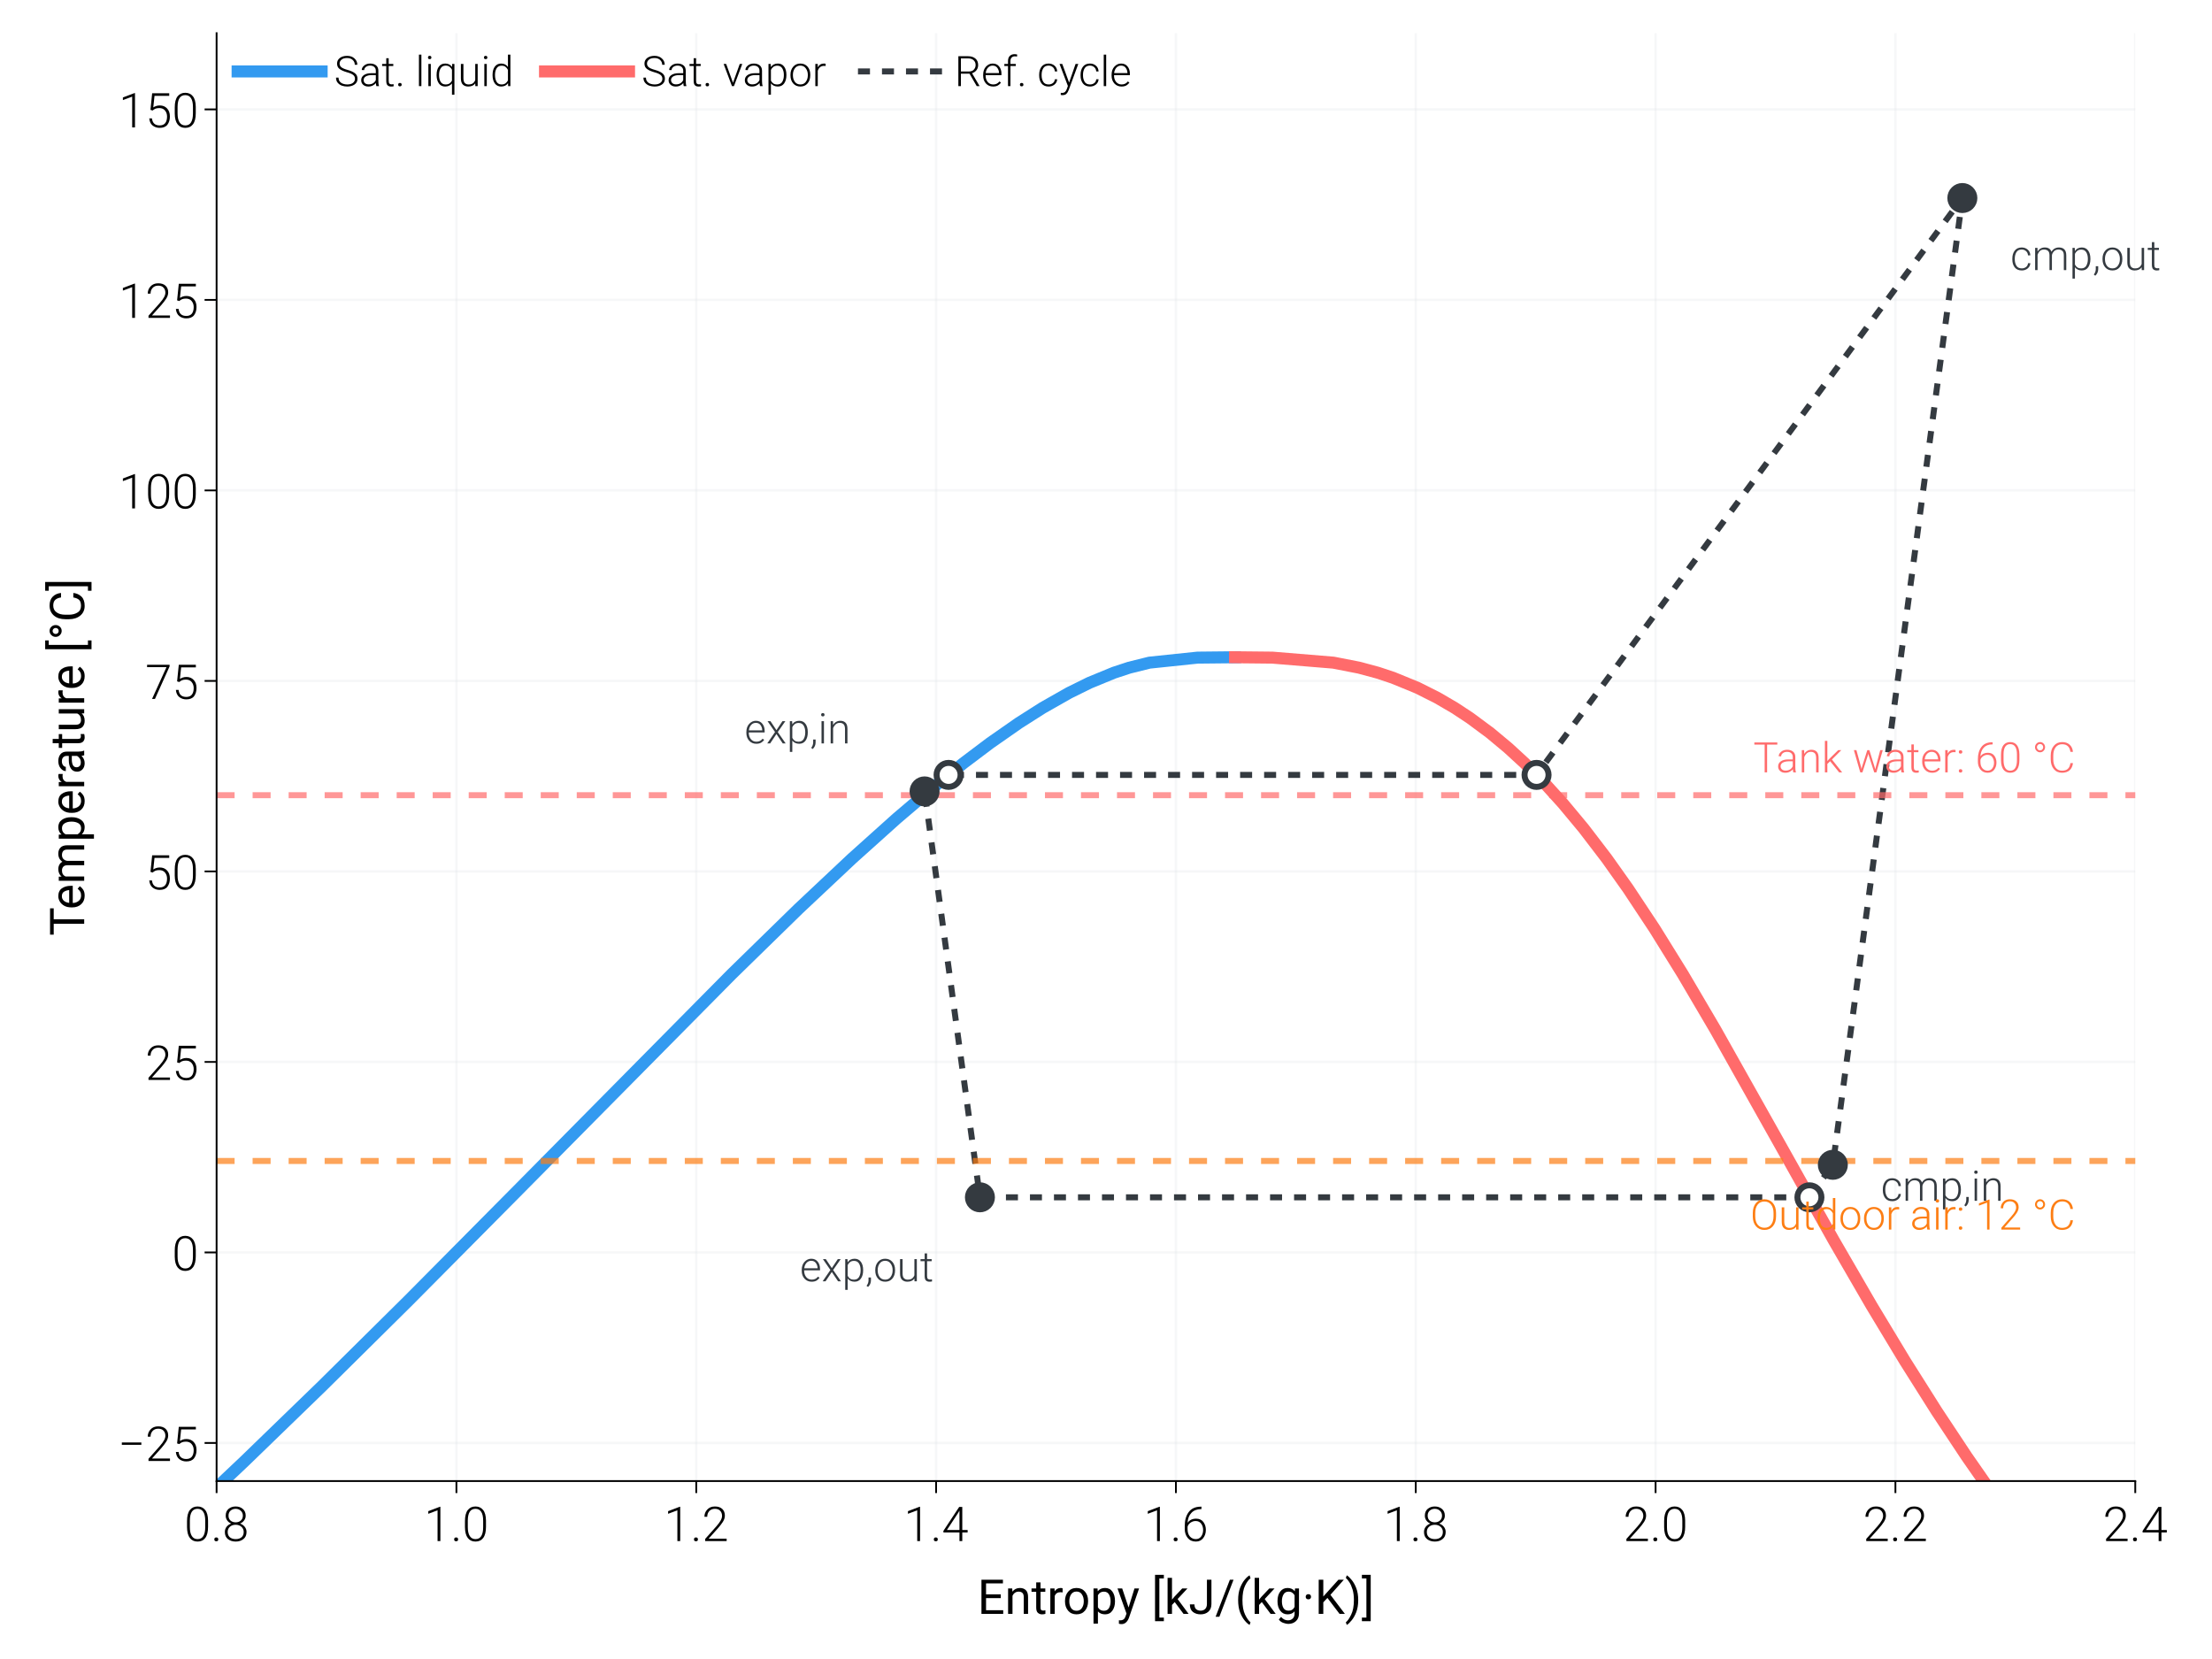
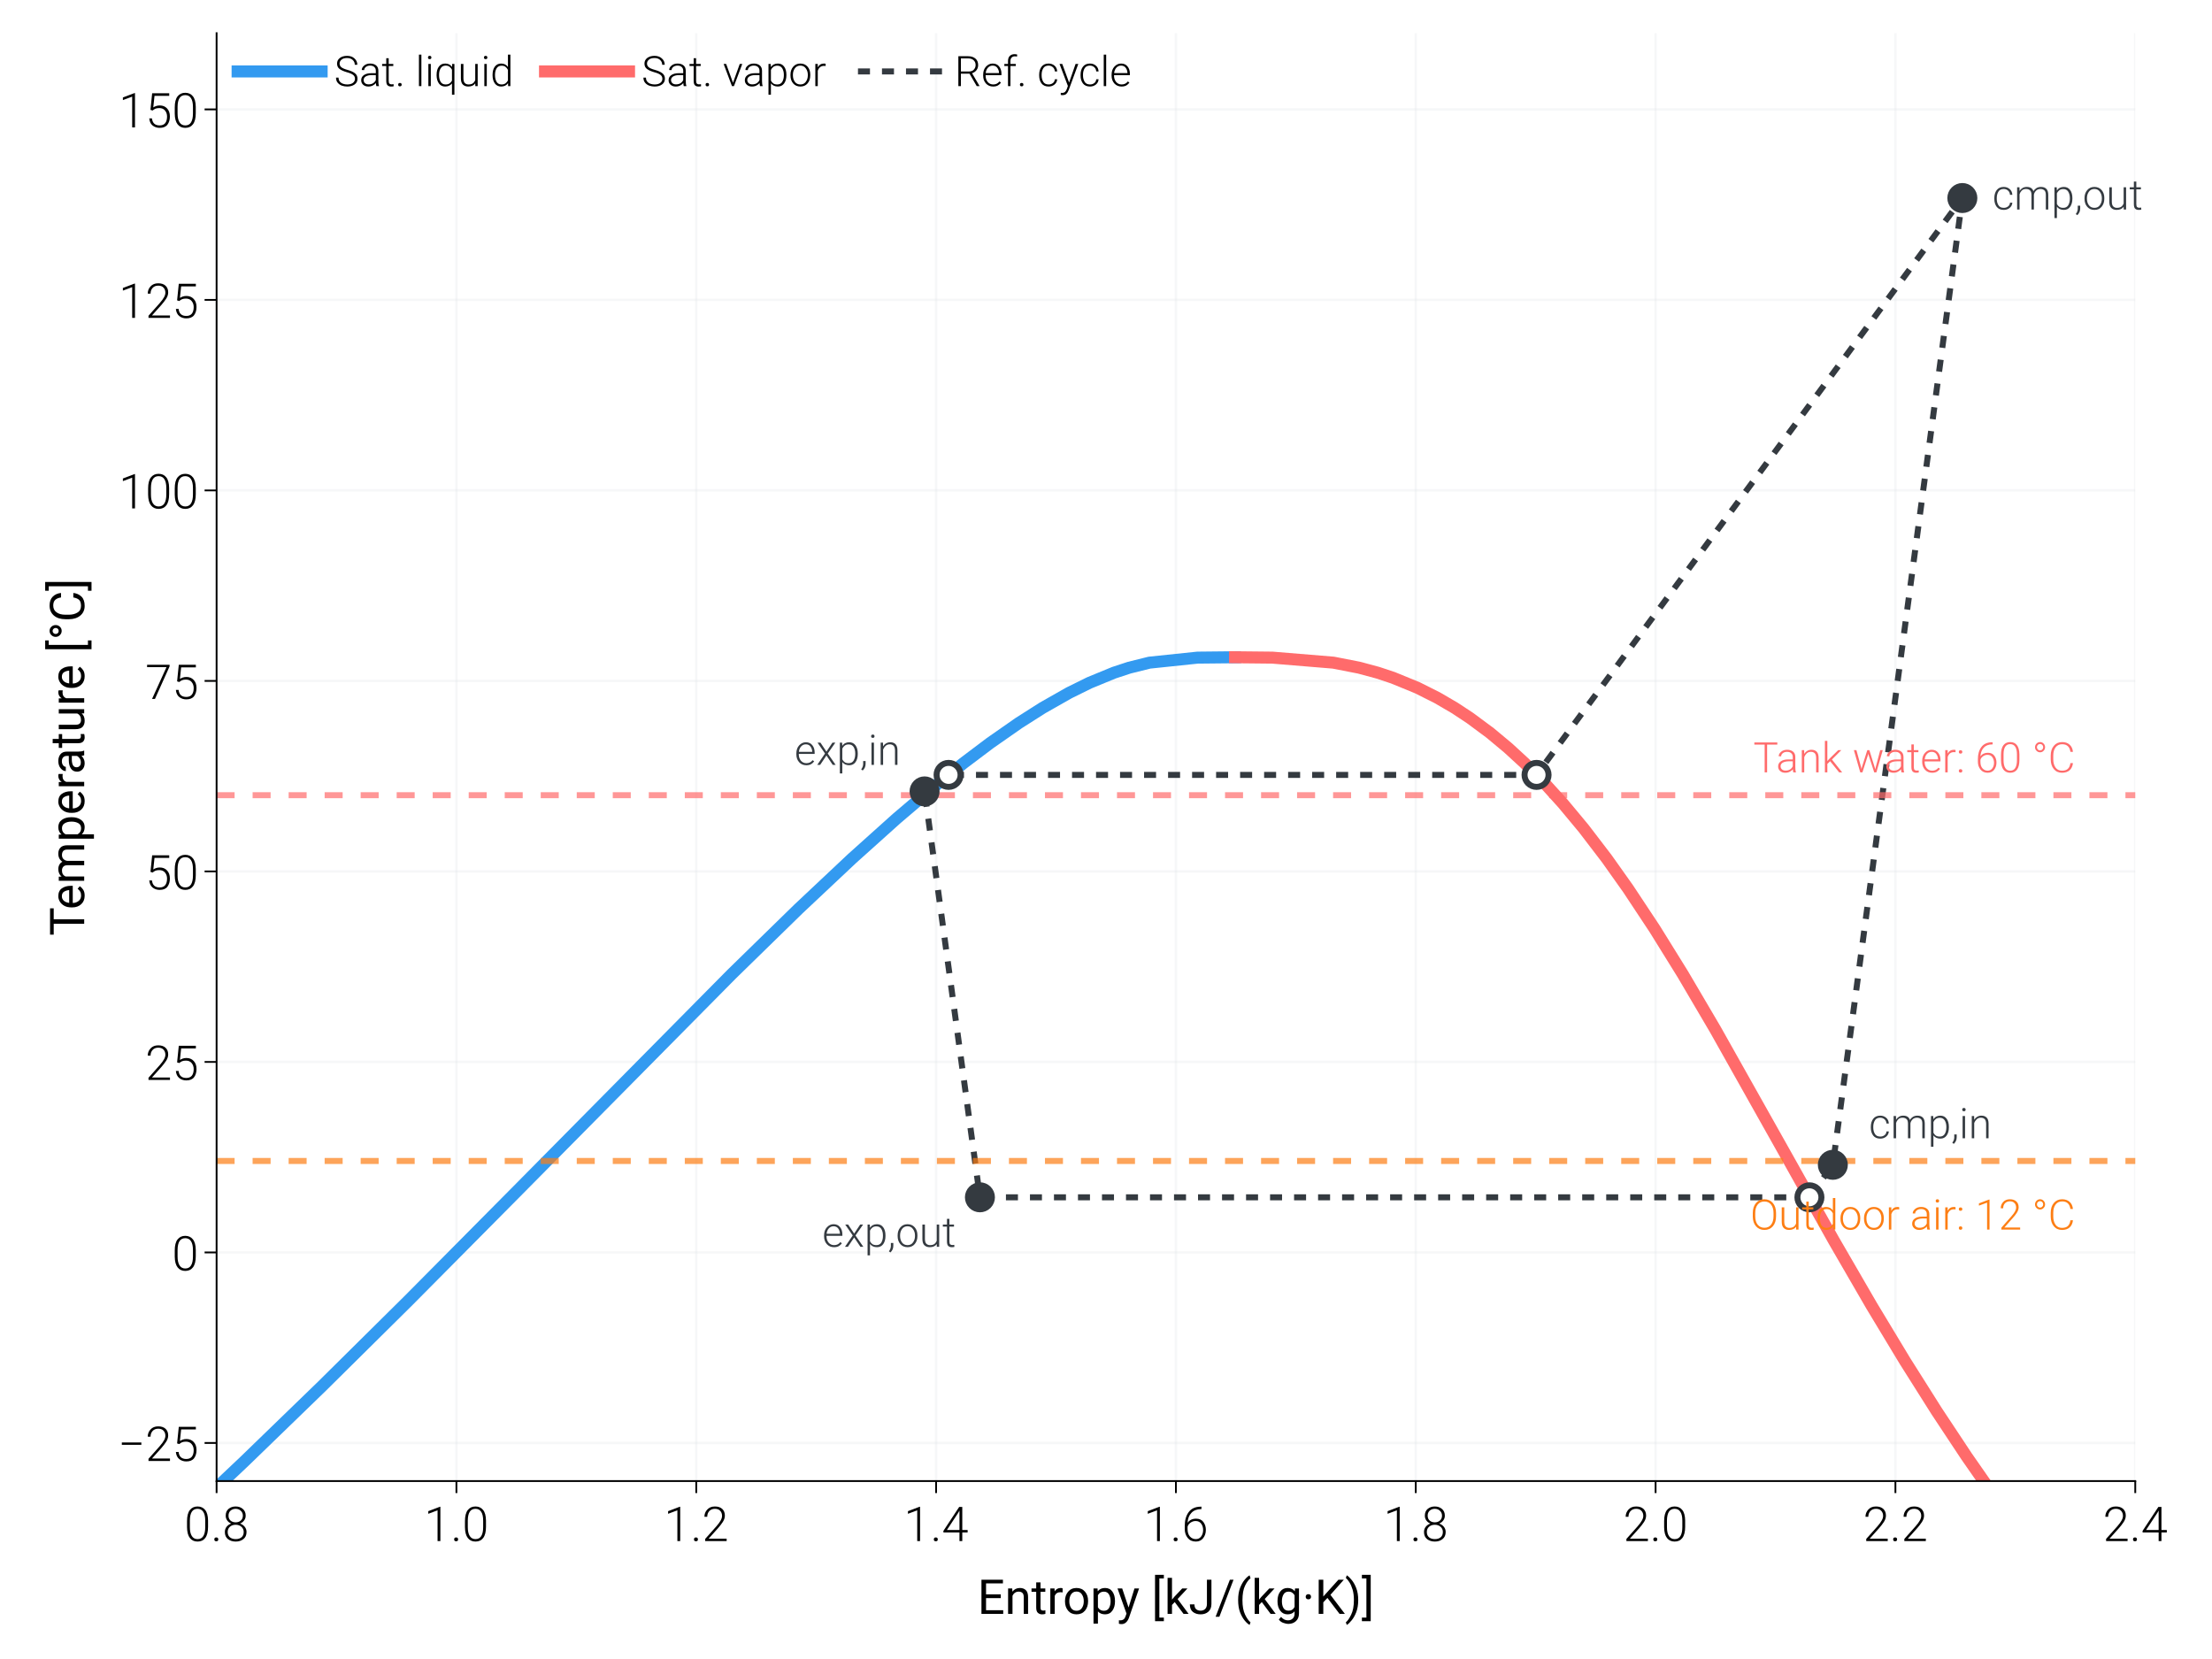
<svg xmlns="http://www.w3.org/2000/svg" xmlns:xlink="http://www.w3.org/1999/xlink" width="368.504pt" height="276.378pt" viewBox="0 0 368.504 276.378" version="1.1">
  <defs>
    <style type="text/css">*{stroke-linejoin: round; stroke-linecap: butt}</style>
  </defs>
  <g id="figure_1">
    <g id="patch_1">
      <path d="M 0 276.378  L 368.504 276.378  L 368.504 0  L 0 0  z " style="fill: #ffffff" />
    </g>
    <g id="axes_1">
      <g id="patch_2">
        <path d="M 36.083 246.733  L 355.719 246.733  L 355.719 5.528  L 36.083 5.528  z " style="fill: #ffffff" />
      </g>
      <g id="matplotlib.axis_1">
        <g id="xtick_1">
          <g id="line2d_1">
-             <path d="M 36.083 246.733  L 36.083 5.528  " clip-path="url(#p9227ae2754)" style="fill: none; stroke: #dee2e6; stroke-opacity: 0.25; stroke-width: 0.4; stroke-linecap: square" />
+             <path d="M 36.083 246.733  L 36.083 5.528  " clip-path="url(#pb46b924757)" style="fill: none; stroke: #dee2e6; stroke-opacity: 0.25; stroke-width: 0.4; stroke-linecap: square" />
          </g>
          <g id="line2d_2">
            <defs>
              <path id="m7b1bc71937" d="M 0 0  L 0 2  " style="stroke: #000000; stroke-width: 0.3" />
            </defs>
            <g>
              <use xlink:href="#m7b1bc71937" x="36.083" y="246.733" style="stroke: #000000; stroke-width: 0.3" />
            </g>
          </g>
          <g id="text_1">
            <text style="font-weight: 300; font-size: 8px; font-family: 'Roboto', 'Lato', 'Inter', 'Open Sans', 'Arial', 'Helvetica', 'Paperlogy', 'Noto Sans CJK KR', 'Pretendard', 'Gothic A1', 'Freesentation', 'AppleGothic', 'Malgun Gothic', sans-serif; text-anchor: middle" x="36.083" y="256.733" transform="rotate(-0 36.08258 256.7329)">0.8</text>
          </g>
        </g>
        <g id="xtick_2">
          <g id="line2d_3">
-             <path d="M 76.037 246.733  L 76.037 5.528  " clip-path="url(#p9227ae2754)" style="fill: none; stroke: #dee2e6; stroke-opacity: 0.25; stroke-width: 0.4; stroke-linecap: square" />
+             <path d="M 76.037 246.733  L 76.037 5.528  " clip-path="url(#pb46b924757)" style="fill: none; stroke: #dee2e6; stroke-opacity: 0.25; stroke-width: 0.4; stroke-linecap: square" />
          </g>
          <g id="line2d_4">
            <g>
              <use xlink:href="#m7b1bc71937" x="76.037" y="246.733" style="stroke: #000000; stroke-width: 0.3" />
            </g>
          </g>
          <g id="text_2">
            <text style="font-weight: 300; font-size: 8px; font-family: 'Roboto', 'Lato', 'Inter', 'Open Sans', 'Arial', 'Helvetica', 'Paperlogy', 'Noto Sans CJK KR', 'Pretendard', 'Gothic A1', 'Freesentation', 'AppleGothic', 'Malgun Gothic', sans-serif; text-anchor: middle" x="76.037" y="256.733" transform="rotate(-0 76.03711 256.7329)">1.0</text>
          </g>
        </g>
        <g id="xtick_3">
          <g id="line2d_5">
-             <path d="M 115.992 246.733  L 115.992 5.528  " clip-path="url(#p9227ae2754)" style="fill: none; stroke: #dee2e6; stroke-opacity: 0.25; stroke-width: 0.4; stroke-linecap: square" />
+             <path d="M 115.992 246.733  L 115.992 5.528  " clip-path="url(#pb46b924757)" style="fill: none; stroke: #dee2e6; stroke-opacity: 0.25; stroke-width: 0.4; stroke-linecap: square" />
          </g>
          <g id="line2d_6">
            <g>
              <use xlink:href="#m7b1bc71937" x="115.992" y="246.733" style="stroke: #000000; stroke-width: 0.3" />
            </g>
          </g>
          <g id="text_3">
            <text style="font-weight: 300; font-size: 8px; font-family: 'Roboto', 'Lato', 'Inter', 'Open Sans', 'Arial', 'Helvetica', 'Paperlogy', 'Noto Sans CJK KR', 'Pretendard', 'Gothic A1', 'Freesentation', 'AppleGothic', 'Malgun Gothic', sans-serif; text-anchor: middle" x="115.992" y="256.733" transform="rotate(-0 115.9916 256.7329)">1.2</text>
          </g>
        </g>
        <g id="xtick_4">
          <g id="line2d_7">
-             <path d="M 155.946 246.733  L 155.946 5.528  " clip-path="url(#p9227ae2754)" style="fill: none; stroke: #dee2e6; stroke-opacity: 0.25; stroke-width: 0.4; stroke-linecap: square" />
+             <path d="M 155.946 246.733  L 155.946 5.528  " clip-path="url(#pb46b924757)" style="fill: none; stroke: #dee2e6; stroke-opacity: 0.25; stroke-width: 0.4; stroke-linecap: square" />
          </g>
          <g id="line2d_8">
            <g>
              <use xlink:href="#m7b1bc71937" x="155.946" y="246.733" style="stroke: #000000; stroke-width: 0.3" />
            </g>
          </g>
          <g id="text_4">
            <text style="font-weight: 300; font-size: 8px; font-family: 'Roboto', 'Lato', 'Inter', 'Open Sans', 'Arial', 'Helvetica', 'Paperlogy', 'Noto Sans CJK KR', 'Pretendard', 'Gothic A1', 'Freesentation', 'AppleGothic', 'Malgun Gothic', sans-serif; text-anchor: middle" x="155.946" y="256.733" transform="rotate(-0 155.9462 256.7329)">1.4</text>
          </g>
        </g>
        <g id="xtick_5">
          <g id="line2d_9">
-             <path d="M 195.901 246.733  L 195.901 5.528  " clip-path="url(#p9227ae2754)" style="fill: none; stroke: #dee2e6; stroke-opacity: 0.25; stroke-width: 0.4; stroke-linecap: square" />
+             <path d="M 195.901 246.733  L 195.901 5.528  " clip-path="url(#pb46b924757)" style="fill: none; stroke: #dee2e6; stroke-opacity: 0.25; stroke-width: 0.4; stroke-linecap: square" />
          </g>
          <g id="line2d_10">
            <g>
              <use xlink:href="#m7b1bc71937" x="195.901" y="246.733" style="stroke: #000000; stroke-width: 0.3" />
            </g>
          </g>
          <g id="text_5">
            <text style="font-weight: 300; font-size: 8px; font-family: 'Roboto', 'Lato', 'Inter', 'Open Sans', 'Arial', 'Helvetica', 'Paperlogy', 'Noto Sans CJK KR', 'Pretendard', 'Gothic A1', 'Freesentation', 'AppleGothic', 'Malgun Gothic', sans-serif; text-anchor: middle" x="195.901" y="256.733" transform="rotate(-0 195.9007 256.7329)">1.6</text>
          </g>
        </g>
        <g id="xtick_6">
          <g id="line2d_11">
-             <path d="M 235.855 246.733  L 235.855 5.528  " clip-path="url(#p9227ae2754)" style="fill: none; stroke: #dee2e6; stroke-opacity: 0.25; stroke-width: 0.4; stroke-linecap: square" />
+             <path d="M 235.855 246.733  L 235.855 5.528  " clip-path="url(#pb46b924757)" style="fill: none; stroke: #dee2e6; stroke-opacity: 0.25; stroke-width: 0.4; stroke-linecap: square" />
          </g>
          <g id="line2d_12">
            <g>
              <use xlink:href="#m7b1bc71937" x="235.855" y="246.733" style="stroke: #000000; stroke-width: 0.3" />
            </g>
          </g>
          <g id="text_6">
            <text style="font-weight: 300; font-size: 8px; font-family: 'Roboto', 'Lato', 'Inter', 'Open Sans', 'Arial', 'Helvetica', 'Paperlogy', 'Noto Sans CJK KR', 'Pretendard', 'Gothic A1', 'Freesentation', 'AppleGothic', 'Malgun Gothic', sans-serif; text-anchor: middle" x="235.855" y="256.733" transform="rotate(-0 235.8553 256.7329)">1.8</text>
          </g>
        </g>
        <g id="xtick_7">
          <g id="line2d_13">
-             <path d="M 275.81 246.733  L 275.81 5.528  " clip-path="url(#p9227ae2754)" style="fill: none; stroke: #dee2e6; stroke-opacity: 0.25; stroke-width: 0.4; stroke-linecap: square" />
+             <path d="M 275.81 246.733  L 275.81 5.528  " clip-path="url(#pb46b924757)" style="fill: none; stroke: #dee2e6; stroke-opacity: 0.25; stroke-width: 0.4; stroke-linecap: square" />
          </g>
          <g id="line2d_14">
            <g>
              <use xlink:href="#m7b1bc71937" x="275.81" y="246.733" style="stroke: #000000; stroke-width: 0.3" />
            </g>
          </g>
          <g id="text_7">
            <text style="font-weight: 300; font-size: 8px; font-family: 'Roboto', 'Lato', 'Inter', 'Open Sans', 'Arial', 'Helvetica', 'Paperlogy', 'Noto Sans CJK KR', 'Pretendard', 'Gothic A1', 'Freesentation', 'AppleGothic', 'Malgun Gothic', sans-serif; text-anchor: middle" x="275.81" y="256.733" transform="rotate(-0 275.8098 256.7329)">2.0</text>
          </g>
        </g>
        <g id="xtick_8">
          <g id="line2d_15">
-             <path d="M 315.764 246.733  L 315.764 5.528  " clip-path="url(#p9227ae2754)" style="fill: none; stroke: #dee2e6; stroke-opacity: 0.25; stroke-width: 0.4; stroke-linecap: square" />
+             <path d="M 315.764 246.733  L 315.764 5.528  " clip-path="url(#pb46b924757)" style="fill: none; stroke: #dee2e6; stroke-opacity: 0.25; stroke-width: 0.4; stroke-linecap: square" />
          </g>
          <g id="line2d_16">
            <g>
              <use xlink:href="#m7b1bc71937" x="315.764" y="246.733" style="stroke: #000000; stroke-width: 0.3" />
            </g>
          </g>
          <g id="text_8">
            <text style="font-weight: 300; font-size: 8px; font-family: 'Roboto', 'Lato', 'Inter', 'Open Sans', 'Arial', 'Helvetica', 'Paperlogy', 'Noto Sans CJK KR', 'Pretendard', 'Gothic A1', 'Freesentation', 'AppleGothic', 'Malgun Gothic', sans-serif; text-anchor: middle" x="315.764" y="256.733" transform="rotate(-0 315.7643 256.7329)">2.2</text>
          </g>
        </g>
        <g id="xtick_9">
          <g id="line2d_17">
-             <path d="M 355.719 246.733  L 355.719 5.528  " clip-path="url(#p9227ae2754)" style="fill: none; stroke: #dee2e6; stroke-opacity: 0.25; stroke-width: 0.4; stroke-linecap: square" />
+             <path d="M 355.719 246.733  L 355.719 5.528  " clip-path="url(#pb46b924757)" style="fill: none; stroke: #dee2e6; stroke-opacity: 0.25; stroke-width: 0.4; stroke-linecap: square" />
          </g>
          <g id="line2d_18">
            <g>
              <use xlink:href="#m7b1bc71937" x="355.719" y="246.733" style="stroke: #000000; stroke-width: 0.3" />
            </g>
          </g>
          <g id="text_9">
            <text style="font-weight: 300; font-size: 8px; font-family: 'Roboto', 'Lato', 'Inter', 'Open Sans', 'Arial', 'Helvetica', 'Paperlogy', 'Noto Sans CJK KR', 'Pretendard', 'Gothic A1', 'Freesentation', 'AppleGothic', 'Malgun Gothic', sans-serif; text-anchor: middle" x="355.719" y="256.733" transform="rotate(-0 355.7189 256.7329)">2.4</text>
          </g>
        </g>
        <g id="text_10">
          <text style="font-size: 8px; font-family: 'Roboto', 'Lato', 'Inter', 'Open Sans', 'Arial', 'Helvetica', 'Paperlogy', 'Noto Sans CJK KR', 'Pretendard', 'Gothic A1', 'Freesentation', 'AppleGothic', 'Malgun Gothic', sans-serif; text-anchor: middle" x="195.901" y="268.858" transform="rotate(-0 195.9007 268.8579)">Entropy [kJ/(kg·K)]</text>
        </g>
      </g>
      <g id="matplotlib.axis_2">
        <g id="ytick_1">
          <g id="line2d_19">
-             <path d="M 36.083 240.385  L 355.719 240.385  " clip-path="url(#p9227ae2754)" style="fill: none; stroke: #dee2e6; stroke-opacity: 0.25; stroke-width: 0.4; stroke-linecap: square" />
+             <path d="M 36.083 240.385  L 355.719 240.385  " clip-path="url(#pb46b924757)" style="fill: none; stroke: #dee2e6; stroke-opacity: 0.25; stroke-width: 0.4; stroke-linecap: square" />
          </g>
          <g id="line2d_20">
            <defs>
              <path id="m23fa713ddc" d="M 0 0  L -2 0  " style="stroke: #000000; stroke-width: 0.3" />
            </defs>
            <g>
              <use xlink:href="#m23fa713ddc" x="36.083" y="240.385" style="stroke: #000000; stroke-width: 0.3" />
            </g>
          </g>
          <g id="text_11">
            <text style="font-weight: 300; font-size: 8px; font-family: 'Roboto', 'Lato', 'Inter', 'Open Sans', 'Arial', 'Helvetica', 'Paperlogy', 'Noto Sans CJK KR', 'Pretendard', 'Gothic A1', 'Freesentation', 'AppleGothic', 'Malgun Gothic', sans-serif; text-anchor: end" x="33.083" y="243.385" transform="rotate(-0 33.08258 243.3854)">−25</text>
          </g>
        </g>
        <g id="ytick_2">
          <g id="line2d_21">
-             <path d="M 36.083 208.648  L 355.719 208.648  " clip-path="url(#p9227ae2754)" style="fill: none; stroke: #dee2e6; stroke-opacity: 0.25; stroke-width: 0.4; stroke-linecap: square" />
+             <path d="M 36.083 208.648  L 355.719 208.648  " clip-path="url(#pb46b924757)" style="fill: none; stroke: #dee2e6; stroke-opacity: 0.25; stroke-width: 0.4; stroke-linecap: square" />
          </g>
          <g id="line2d_22">
            <g>
              <use xlink:href="#m23fa713ddc" x="36.083" y="208.648" style="stroke: #000000; stroke-width: 0.3" />
            </g>
          </g>
          <g id="text_12">
            <text style="font-weight: 300; font-size: 8px; font-family: 'Roboto', 'Lato', 'Inter', 'Open Sans', 'Arial', 'Helvetica', 'Paperlogy', 'Noto Sans CJK KR', 'Pretendard', 'Gothic A1', 'Freesentation', 'AppleGothic', 'Malgun Gothic', sans-serif; text-anchor: end" x="33.083" y="211.648" transform="rotate(-0 33.08258 211.6478)">0</text>
          </g>
        </g>
        <g id="ytick_3">
          <g id="line2d_23">
-             <path d="M 36.083 176.91  L 355.719 176.91  " clip-path="url(#p9227ae2754)" style="fill: none; stroke: #dee2e6; stroke-opacity: 0.25; stroke-width: 0.4; stroke-linecap: square" />
+             <path d="M 36.083 176.91  L 355.719 176.91  " clip-path="url(#pb46b924757)" style="fill: none; stroke: #dee2e6; stroke-opacity: 0.25; stroke-width: 0.4; stroke-linecap: square" />
          </g>
          <g id="line2d_24">
            <g>
              <use xlink:href="#m23fa713ddc" x="36.083" y="176.91" style="stroke: #000000; stroke-width: 0.3" />
            </g>
          </g>
          <g id="text_13">
            <text style="font-weight: 300; font-size: 8px; font-family: 'Roboto', 'Lato', 'Inter', 'Open Sans', 'Arial', 'Helvetica', 'Paperlogy', 'Noto Sans CJK KR', 'Pretendard', 'Gothic A1', 'Freesentation', 'AppleGothic', 'Malgun Gothic', sans-serif; text-anchor: end" x="33.083" y="179.91" transform="rotate(-0 33.08258 179.9103)">25</text>
          </g>
        </g>
        <g id="ytick_4">
          <g id="line2d_25">
-             <path d="M 36.083 145.173  L 355.719 145.173  " clip-path="url(#p9227ae2754)" style="fill: none; stroke: #dee2e6; stroke-opacity: 0.25; stroke-width: 0.4; stroke-linecap: square" />
+             <path d="M 36.083 145.173  L 355.719 145.173  " clip-path="url(#pb46b924757)" style="fill: none; stroke: #dee2e6; stroke-opacity: 0.25; stroke-width: 0.4; stroke-linecap: square" />
          </g>
          <g id="line2d_26">
            <g>
              <use xlink:href="#m23fa713ddc" x="36.083" y="145.173" style="stroke: #000000; stroke-width: 0.3" />
            </g>
          </g>
          <g id="text_14">
            <text style="font-weight: 300; font-size: 8px; font-family: 'Roboto', 'Lato', 'Inter', 'Open Sans', 'Arial', 'Helvetica', 'Paperlogy', 'Noto Sans CJK KR', 'Pretendard', 'Gothic A1', 'Freesentation', 'AppleGothic', 'Malgun Gothic', sans-serif; text-anchor: end" x="33.083" y="148.173" transform="rotate(-0 33.08258 148.1728)">50</text>
          </g>
        </g>
        <g id="ytick_5">
          <g id="line2d_27">
-             <path d="M 36.083 113.435  L 355.719 113.435  " clip-path="url(#p9227ae2754)" style="fill: none; stroke: #dee2e6; stroke-opacity: 0.25; stroke-width: 0.4; stroke-linecap: square" />
+             <path d="M 36.083 113.435  L 355.719 113.435  " clip-path="url(#pb46b924757)" style="fill: none; stroke: #dee2e6; stroke-opacity: 0.25; stroke-width: 0.4; stroke-linecap: square" />
          </g>
          <g id="line2d_28">
            <g>
              <use xlink:href="#m23fa713ddc" x="36.083" y="113.435" style="stroke: #000000; stroke-width: 0.3" />
            </g>
          </g>
          <g id="text_15">
            <text style="font-weight: 300; font-size: 8px; font-family: 'Roboto', 'Lato', 'Inter', 'Open Sans', 'Arial', 'Helvetica', 'Paperlogy', 'Noto Sans CJK KR', 'Pretendard', 'Gothic A1', 'Freesentation', 'AppleGothic', 'Malgun Gothic', sans-serif; text-anchor: end" x="33.083" y="116.435" transform="rotate(-0 33.08258 116.4352)">75</text>
          </g>
        </g>
        <g id="ytick_6">
          <g id="line2d_29">
-             <path d="M 36.083 81.698  L 355.719 81.698  " clip-path="url(#p9227ae2754)" style="fill: none; stroke: #dee2e6; stroke-opacity: 0.25; stroke-width: 0.4; stroke-linecap: square" />
+             <path d="M 36.083 81.698  L 355.719 81.698  " clip-path="url(#pb46b924757)" style="fill: none; stroke: #dee2e6; stroke-opacity: 0.25; stroke-width: 0.4; stroke-linecap: square" />
          </g>
          <g id="line2d_30">
            <g>
              <use xlink:href="#m23fa713ddc" x="36.083" y="81.698" style="stroke: #000000; stroke-width: 0.3" />
            </g>
          </g>
          <g id="text_16">
            <text style="font-weight: 300; font-size: 8px; font-family: 'Roboto', 'Lato', 'Inter', 'Open Sans', 'Arial', 'Helvetica', 'Paperlogy', 'Noto Sans CJK KR', 'Pretendard', 'Gothic A1', 'Freesentation', 'AppleGothic', 'Malgun Gothic', sans-serif; text-anchor: end" x="33.083" y="84.698" transform="rotate(-0 33.08258 84.69767)">100</text>
          </g>
        </g>
        <g id="ytick_7">
          <g id="line2d_31">
-             <path d="M 36.083 49.96  L 355.719 49.96  " clip-path="url(#p9227ae2754)" style="fill: none; stroke: #dee2e6; stroke-opacity: 0.25; stroke-width: 0.4; stroke-linecap: square" />
+             <path d="M 36.083 49.96  L 355.719 49.96  " clip-path="url(#pb46b924757)" style="fill: none; stroke: #dee2e6; stroke-opacity: 0.25; stroke-width: 0.4; stroke-linecap: square" />
          </g>
          <g id="line2d_32">
            <g>
              <use xlink:href="#m23fa713ddc" x="36.083" y="49.96" style="stroke: #000000; stroke-width: 0.3" />
            </g>
          </g>
          <g id="text_17">
            <text style="font-weight: 300; font-size: 8px; font-family: 'Roboto', 'Lato', 'Inter', 'Open Sans', 'Arial', 'Helvetica', 'Paperlogy', 'Noto Sans CJK KR', 'Pretendard', 'Gothic A1', 'Freesentation', 'AppleGothic', 'Malgun Gothic', sans-serif; text-anchor: end" x="33.083" y="52.96" transform="rotate(-0 33.08258 52.96012)">125</text>
          </g>
        </g>
        <g id="ytick_8">
          <g id="line2d_33">
-             <path d="M 36.083 18.223  L 355.719 18.223  " clip-path="url(#p9227ae2754)" style="fill: none; stroke: #dee2e6; stroke-opacity: 0.25; stroke-width: 0.4; stroke-linecap: square" />
+             <path d="M 36.083 18.223  L 355.719 18.223  " clip-path="url(#pb46b924757)" style="fill: none; stroke: #dee2e6; stroke-opacity: 0.25; stroke-width: 0.4; stroke-linecap: square" />
          </g>
          <g id="line2d_34">
            <g>
              <use xlink:href="#m23fa713ddc" x="36.083" y="18.223" style="stroke: #000000; stroke-width: 0.3" />
            </g>
          </g>
          <g id="text_18">
            <text style="font-weight: 300; font-size: 8px; font-family: 'Roboto', 'Lato', 'Inter', 'Open Sans', 'Arial', 'Helvetica', 'Paperlogy', 'Noto Sans CJK KR', 'Pretendard', 'Gothic A1', 'Freesentation', 'AppleGothic', 'Malgun Gothic', sans-serif; text-anchor: end" x="33.083" y="21.223" transform="rotate(-0 33.08258 21.22258)">150</text>
          </g>
        </g>
        <g id="text_19">
          <text style="font-size: 8px; font-family: 'Roboto', 'Lato', 'Inter', 'Open Sans', 'Arial', 'Helvetica', 'Paperlogy', 'Noto Sans CJK KR', 'Pretendard', 'Gothic A1', 'Freesentation', 'AppleGothic', 'Malgun Gothic', sans-serif; text-anchor: middle" x="14.028" y="126.13" transform="rotate(-90 14.02758 126.1302)">Temperature [°C]</text>
        </g>
      </g>
      <g id="line2d_35">
-         <path d="M 5.265 276.122  L 16.476 266.078  L 28.292 255.197  L 40.686 243.478  L 53.647 230.923  L 68.021 216.694  L 86.285 198.28  L 121.891 162.289  L 133.035 151.407  L 141.937 143.037  L 149.397 136.341  L 155.296 131.319  L 160.504 127.134  L 164.945 123.786  L 169.744 120.438  L 173.691 117.927  L 178.117 115.416  L 181.509 113.742  L 185.579 112.068  L 188.122 111.231  L 191.488 110.394  L 199.502 109.557  L 205.746 109.493  L 205.746 109.493  " clip-path="url(#p9227ae2754)" style="fill: none; stroke: #339af0; stroke-width: 2; stroke-linecap: square" />
+         <path d="M 5.265 276.122  L 16.476 266.078  L 28.292 255.197  L 40.686 243.478  L 53.647 230.923  L 68.021 216.694  L 86.285 198.28  L 121.891 162.289  L 133.035 151.407  L 141.937 143.037  L 149.397 136.341  L 155.296 131.319  L 160.504 127.134  L 164.945 123.786  L 169.744 120.438  L 173.691 117.927  L 178.117 115.416  L 181.509 113.742  L 185.579 112.068  L 188.122 111.231  L 191.488 110.394  L 199.502 109.557  L 205.746 109.493  L 205.746 109.493  " clip-path="url(#pb46b924757)" style="fill: none; stroke: #339af0; stroke-width: 2; stroke-linecap: square" />
      </g>
      <g id="line2d_36">
-         <path d="M 353.485 276.122  L 348.432 270.263  L 342.963 263.567  L 337.788 256.871  L 332.876 250.175  L 327.63 242.641  L 322.642 235.108  L 317.357 226.738  L 311.801 217.531  L 305.496 206.65  L 296.575 190.747  L 285.753 171.496  L 280.338 162.289  L 275.664 154.755  L 271.233 148.059  L 267.671 143.037  L 263.83 138.015  L 260.347 133.83  L 257.316 130.482  L 253.999 127.134  L 251.267 124.623  L 248.257 122.112  L 244.871 119.601  L 242.327 117.927  L 239.461 116.253  L 236.13 114.579  L 232.044 112.905  L 229.522 112.068  L 226.421 111.231  L 222.144 110.394  L 211.989 109.557  L 205.746 109.493  L 205.746 109.493  " clip-path="url(#p9227ae2754)" style="fill: none; stroke: #ff6b6b; stroke-width: 2; stroke-linecap: square" />
+         <path d="M 353.485 276.122  L 348.432 270.263  L 342.963 263.567  L 337.788 256.871  L 332.876 250.175  L 327.63 242.641  L 322.642 235.108  L 317.357 226.738  L 311.801 217.531  L 305.496 206.65  L 296.575 190.747  L 285.753 171.496  L 280.338 162.289  L 275.664 154.755  L 271.233 148.059  L 267.671 143.037  L 263.83 138.015  L 260.347 133.83  L 257.316 130.482  L 253.999 127.134  L 251.267 124.623  L 248.257 122.112  L 244.871 119.601  L 242.327 117.927  L 239.461 116.253  L 236.13 114.579  L 232.044 112.905  L 229.522 112.068  L 226.421 111.231  L 222.144 110.394  L 211.989 109.557  L 205.746 109.493  L 205.746 109.493  " clip-path="url(#pb46b924757)" style="fill: none; stroke: #ff6b6b; stroke-width: 2; stroke-linecap: square" />
      </g>
      <g id="line2d_37">
-         <path d="M 301.437 199.463  L 305.34 194.049  L 326.914 32.992  L 255.979 129.092  L 158.027 129.092  L 154.028 131.843  L 163.249 199.463  L 301.437 199.463  " clip-path="url(#p9227ae2754)" style="fill: none; stroke-dasharray: 2,2; stroke-dashoffset: 0; stroke: #343a40" />
+         <path d="M 301.437 199.463  L 305.34 194.049  L 326.914 32.992  L 255.979 129.092  L 158.027 129.092  L 154.028 131.843  L 163.249 199.463  L 301.437 199.463  " clip-path="url(#pb46b924757)" style="fill: none; stroke-dasharray: 2,2; stroke-dashoffset: 0; stroke: #343a40" />
      </g>
      <g id="line2d_38">
-         <path d="M 36.083 132.478  L 355.719 132.478  " clip-path="url(#p9227ae2754)" style="fill: none; stroke-dasharray: 3,3; stroke-dashoffset: 0; stroke: #ff6b6b; stroke-opacity: 0.7" />
+         <path d="M 36.083 132.478  L 355.719 132.478  " clip-path="url(#pb46b924757)" style="fill: none; stroke-dasharray: 3,3; stroke-dashoffset: 0; stroke: #ff6b6b; stroke-opacity: 0.7" />
      </g>
      <g id="line2d_39">
-         <path d="M 36.083 193.414  L 355.719 193.414  " clip-path="url(#p9227ae2754)" style="fill: none; stroke-dasharray: 3,3; stroke-dashoffset: 0; stroke: #fd7e14; stroke-opacity: 0.7" />
+         <path d="M 36.083 193.414  L 355.719 193.414  " clip-path="url(#pb46b924757)" style="fill: none; stroke-dasharray: 3,3; stroke-dashoffset: 0; stroke: #fd7e14; stroke-opacity: 0.7" />
      </g>
      <g id="patch_3">
        <path d="M 36.083 246.733  L 36.083 5.528  " style="fill: none; stroke: #000000; stroke-width: 0.3; stroke-linejoin: miter; stroke-linecap: square" />
      </g>
      <g id="patch_4">
        <path d="M 36.083 246.733  L 355.719 246.733  " style="fill: none; stroke: #000000; stroke-width: 0.3; stroke-linejoin: miter; stroke-linecap: square" />
      </g>
      <g id="line2d_40">
        <defs>
          <path id="mf07a0bf706" d="M 0 2  C 0.53 2 1.039 1.789 1.414 1.414  C 1.789 1.039 2 0.53 2 0  C 2 -0.53 1.789 -1.039 1.414 -1.414  C 1.039 -1.789 0.53 -2 0 -2  C -0.53 -2 -1.039 -1.789 -1.414 -1.414  C -1.789 -1.039 -2 -0.53 -2 0  C -2 0.53 -1.789 1.039 -1.414 1.414  C -1.039 1.789 -0.53 2 0 2  z " style="stroke: #343a40" />
        </defs>
-         <g clip-path="url(#p9227ae2754)">
+         <g clip-path="url(#pb46b924757)">
          <use xlink:href="#mf07a0bf706" x="301.437" y="199.463" style="fill: #ffffff; stroke: #343a40" />
        </g>
      </g>
      <g id="line2d_41">
-         <g clip-path="url(#p9227ae2754)">
+         <g clip-path="url(#pb46b924757)">
          <use xlink:href="#mf07a0bf706" x="255.979" y="129.092" style="fill: #ffffff; stroke: #343a40" />
        </g>
      </g>
      <g id="line2d_42">
-         <g clip-path="url(#p9227ae2754)">
+         <g clip-path="url(#pb46b924757)">
          <use xlink:href="#mf07a0bf706" x="158.027" y="129.092" style="fill: #ffffff; stroke: #343a40" />
        </g>
      </g>
      <g id="line2d_43">
        <defs>
          <path id="m6ed703e676" d="M 0 2  C 0.53 2 1.039 1.789 1.414 1.414  C 1.789 1.039 2 0.53 2 0  C 2 -0.53 1.789 -1.039 1.414 -1.414  C 1.039 -1.789 0.53 -2 0 -2  C -0.53 -2 -1.039 -1.789 -1.414 -1.414  C -1.789 -1.039 -2 -0.53 -2 0  C -2 0.53 -1.789 1.039 -1.414 1.414  C -1.039 1.789 -0.53 2 0 2  z " style="stroke: #343a40" />
        </defs>
-         <g clip-path="url(#p9227ae2754)">
+         <g clip-path="url(#pb46b924757)">
          <use xlink:href="#m6ed703e676" x="305.34" y="194.049" style="fill: #343a40; stroke: #343a40" />
        </g>
      </g>
      <g id="text_20">
-         <text style="font-weight: 300; font-size: 7px; font-family: 'Roboto', 'Lato', 'Inter', 'Open Sans', 'Arial', 'Helvetica', 'Paperlogy', 'Noto Sans CJK KR', 'Pretendard', 'Gothic A1', 'Freesentation', 'AppleGothic', 'Malgun Gothic', sans-serif; text-anchor: start; fill: #343a40" x="313.34" y="200.049" transform="rotate(-0 313.3395 200.0486)">cmp,in</text>
+         <text style="font-weight: 300; font-size: 7px; font-family: 'Roboto', 'Lato', 'Inter', 'Open Sans', 'Arial', 'Helvetica', 'Paperlogy', 'Noto Sans CJK KR', 'Pretendard', 'Gothic A1', 'Freesentation', 'AppleGothic', 'Malgun Gothic', sans-serif; text-anchor: start; fill: #343a40" x="311.34" y="189.627" transform="rotate(-0 311.3395 189.6267)">cmp,in</text>
      </g>
      <g id="line2d_44">
-         <g clip-path="url(#p9227ae2754)">
+         <g clip-path="url(#pb46b924757)">
          <use xlink:href="#m6ed703e676" x="326.914" y="32.992" style="fill: #343a40; stroke: #343a40" />
        </g>
      </g>
      <g id="text_21">
-         <text style="font-weight: 300; font-size: 7px; font-family: 'Roboto', 'Lato', 'Inter', 'Open Sans', 'Arial', 'Helvetica', 'Paperlogy', 'Noto Sans CJK KR', 'Pretendard', 'Gothic A1', 'Freesentation', 'AppleGothic', 'Malgun Gothic', sans-serif; text-anchor: start; fill: #343a40" x="334.914" y="44.992" transform="rotate(-0 334.9138 44.99175)">cmp,out</text>
+         <text style="font-weight: 300; font-size: 7px; font-family: 'Roboto', 'Lato', 'Inter', 'Open Sans', 'Arial', 'Helvetica', 'Paperlogy', 'Noto Sans CJK KR', 'Pretendard', 'Gothic A1', 'Freesentation', 'AppleGothic', 'Malgun Gothic', sans-serif; text-anchor: start; fill: #343a40" x="331.914" y="34.906" transform="rotate(-0 331.9138 34.90581)">cmp,out</text>
      </g>
      <g id="line2d_45">
-         <g clip-path="url(#p9227ae2754)">
+         <g clip-path="url(#pb46b924757)">
          <use xlink:href="#m6ed703e676" x="154.028" y="131.843" style="fill: #343a40; stroke: #343a40" />
        </g>
      </g>
      <g id="text_22">
-         <text style="font-weight: 300; font-size: 7px; font-family: 'Roboto', 'Lato', 'Inter', 'Open Sans', 'Arial', 'Helvetica', 'Paperlogy', 'Noto Sans CJK KR', 'Pretendard', 'Gothic A1', 'Freesentation', 'AppleGothic', 'Malgun Gothic', sans-serif; text-anchor: start; fill: #343a40" x="124.028" y="123.843" transform="rotate(-0 124.0283 123.843)">exp,in</text>
+         <text style="font-weight: 300; font-size: 7px; font-family: 'Roboto', 'Lato', 'Inter', 'Open Sans', 'Arial', 'Helvetica', 'Paperlogy', 'Noto Sans CJK KR', 'Pretendard', 'Gothic A1', 'Freesentation', 'AppleGothic', 'Malgun Gothic', sans-serif; text-anchor: end; fill: #343a40" x="150.028" y="127.421" transform="rotate(-0 150.0283 127.4211)">exp,in</text>
      </g>
      <g id="line2d_46">
-         <g clip-path="url(#p9227ae2754)">
+         <g clip-path="url(#pb46b924757)">
          <use xlink:href="#m6ed703e676" x="163.249" y="199.463" style="fill: #343a40; stroke: #343a40" />
        </g>
      </g>
      <g id="text_23">
-         <text style="font-weight: 300; font-size: 7px; font-family: 'Roboto', 'Lato', 'Inter', 'Open Sans', 'Arial', 'Helvetica', 'Paperlogy', 'Noto Sans CJK KR', 'Pretendard', 'Gothic A1', 'Freesentation', 'AppleGothic', 'Malgun Gothic', sans-serif; text-anchor: start; fill: #343a40" x="133.249" y="213.463" transform="rotate(-0 133.2485 213.4627)">exp,out</text>
+         <text style="font-weight: 300; font-size: 7px; font-family: 'Roboto', 'Lato', 'Inter', 'Open Sans', 'Arial', 'Helvetica', 'Paperlogy', 'Noto Sans CJK KR', 'Pretendard', 'Gothic A1', 'Freesentation', 'AppleGothic', 'Malgun Gothic', sans-serif; text-anchor: end; fill: #343a40" x="159.249" y="207.713" transform="rotate(-0 159.2485 207.7127)">exp,out</text>
      </g>
      <g id="text_24">
        <text style="font-weight: 300; font-size: 7px; font-family: 'Roboto', 'Lato', 'Inter', 'Open Sans', 'Arial', 'Helvetica', 'Paperlogy', 'Noto Sans CJK KR', 'Pretendard', 'Gothic A1', 'Freesentation', 'AppleGothic', 'Malgun Gothic', sans-serif; text-anchor: end; fill: #ff6b6b" x="345.73" y="128.669" transform="rotate(-0 345.7302 128.6692)">Tank water: 60 °C</text>
      </g>
      <g id="text_25">
        <text style="font-weight: 300; font-size: 7px; font-family: 'Roboto', 'Lato', 'Inter', 'Open Sans', 'Arial', 'Helvetica', 'Paperlogy', 'Noto Sans CJK KR', 'Pretendard', 'Gothic A1', 'Freesentation', 'AppleGothic', 'Malgun Gothic', sans-serif; text-anchor: end; fill: #fd7e14" x="345.73" y="204.839" transform="rotate(-0 345.7302 204.8393)">Outdoor air: 12 °C</text>
      </g>
      <g id="legend_1">
        <g id="line2d_47">
          <path d="M 39.583 11.9  L 46.583 11.9  L 53.583 11.9  " style="fill: none; stroke: #339af0; stroke-width: 2; stroke-linecap: square" />
        </g>
        <g id="text_26">
          <text style="font-weight: 300; font-size: 7px; font-family: 'Roboto', 'Lato', 'Inter', 'Open Sans', 'Arial', 'Helvetica', 'Paperlogy', 'Noto Sans CJK KR', 'Pretendard', 'Gothic A1', 'Freesentation', 'AppleGothic', 'Malgun Gothic', sans-serif; text-anchor: start" x="55.683" y="14.35" transform="rotate(-0 55.68258 14.34975)">Sat. liquid</text>
        </g>
        <g id="line2d_48">
          <path d="M 90.794 11.9  L 97.794 11.9  L 104.794 11.9  " style="fill: none; stroke: #ff6b6b; stroke-width: 2; stroke-linecap: square" />
        </g>
        <g id="text_27">
          <text style="font-weight: 300; font-size: 7px; font-family: 'Roboto', 'Lato', 'Inter', 'Open Sans', 'Arial', 'Helvetica', 'Paperlogy', 'Noto Sans CJK KR', 'Pretendard', 'Gothic A1', 'Freesentation', 'AppleGothic', 'Malgun Gothic', sans-serif; text-anchor: start" x="106.894" y="14.35" transform="rotate(-0 106.8941 14.34975)">Sat. vapor</text>
        </g>
        <g id="line2d_49">
          <path d="M 142.932 11.9  L 149.932 11.9  L 156.932 11.9  " style="fill: none; stroke-dasharray: 2,2; stroke-dashoffset: 0; stroke: #343a40" />
        </g>
        <g id="text_28">
          <text style="font-weight: 300; font-size: 7px; font-family: 'Roboto', 'Lato', 'Inter', 'Open Sans', 'Arial', 'Helvetica', 'Paperlogy', 'Noto Sans CJK KR', 'Pretendard', 'Gothic A1', 'Freesentation', 'AppleGothic', 'Malgun Gothic', sans-serif; text-anchor: start" x="159.032" y="14.35" transform="rotate(-0 159.0321 14.34975)">Ref. cycle</text>
        </g>
      </g>
    </g>
  </g>
  <defs>
-     <clipPath id="p9227ae2754">
+     <clipPath id="pb46b924757">
      <rect x="36.083" y="5.528" width="319.636" height="241.205" />
    </clipPath>
  </defs>
</svg>
